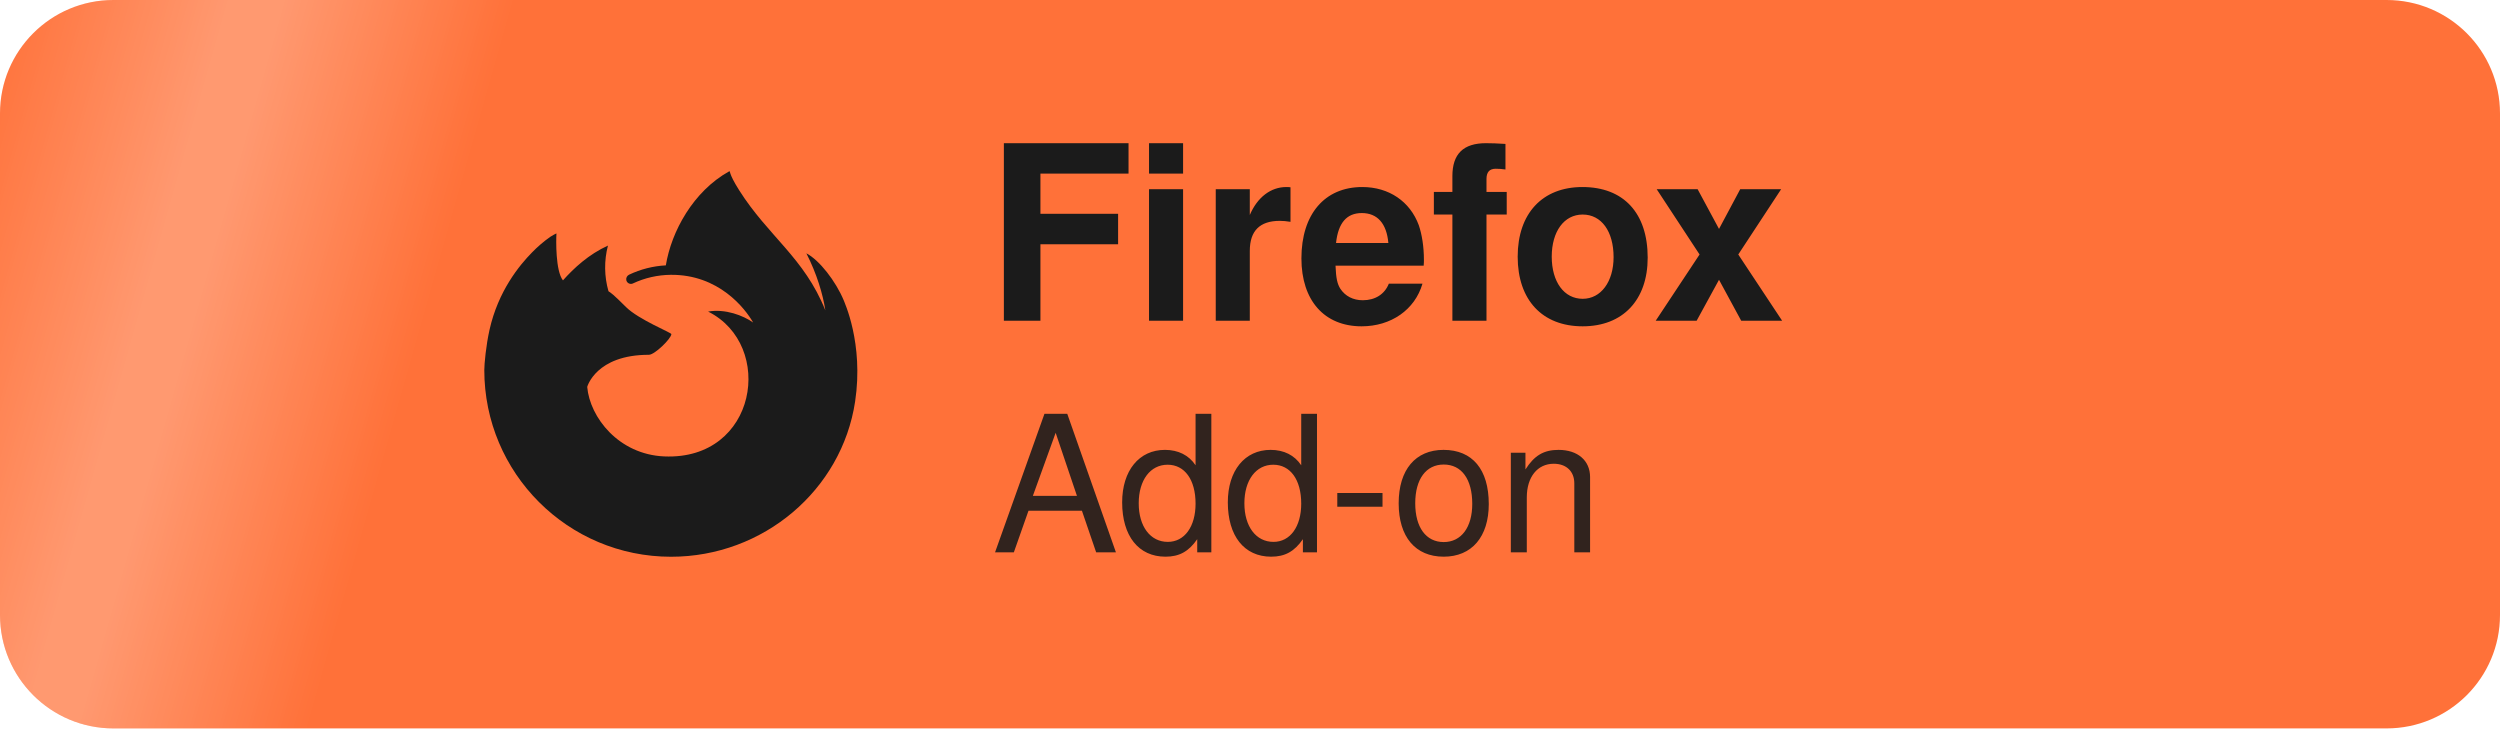
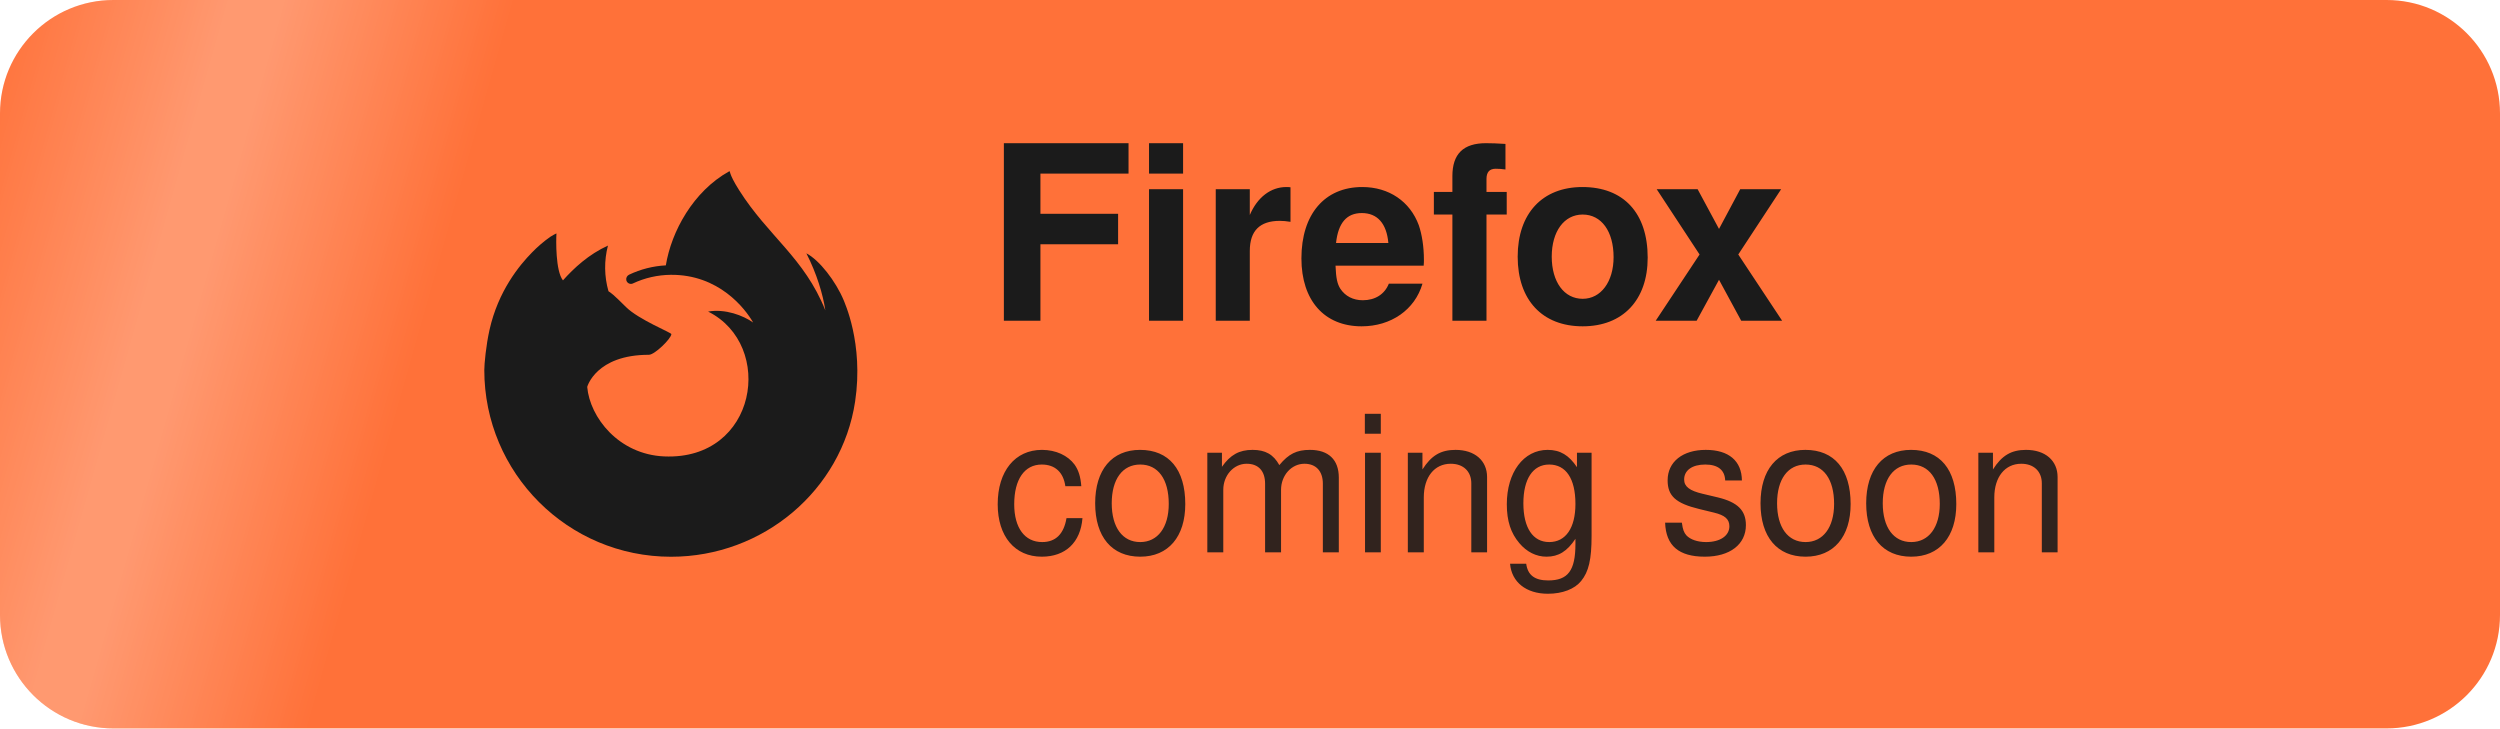
- <svg xmlns="http://www.w3.org/2000/svg" viewBox="0 0 841.9 245.3" width="841.9" height="245.3" role="img" aria-label="Install the Firefox add-on">
+ <svg xmlns="http://www.w3.org/2000/svg" viewBox="0 0 841.9 245.3" width="841.9" height="245.3" role="img" aria-label="The Firefox add-on, soon">
  <defs>
    <clipPath id="edge">
      <path d="M38.2,0 H803.7 A38.2,38.2 0 0 1 841.9,38.2 V207.1 A38.2,38.2 0 0 1 803.7,245.3 H38.2 A38.2,38.2 0 0 1 0,207.1 V38.2 A38.2,38.2 0 0 1 38.2,0 Z" />
    </clipPath>
    <linearGradient id="sheen" x1="0" y1="0" x2="1" y2="0">
      <stop offset="0" stop-color="#fff" stop-opacity="0" />
      <stop offset="0.45" stop-color="#fff" stop-opacity="0.28" />
      <stop offset="0.55" stop-color="#fff" stop-opacity="0.28" />
      <stop offset="1" stop-color="#fff" stop-opacity="0" />
    </linearGradient>
  </defs>
  <style>
    @keyframes pass {
      0%       { transform: translateX(-278.4px); }
      9.82%   { transform: translateX(1120.3px); }
      100%     { transform: translateX(1120.3px); }
    }
    .band { animation: pass 10.822s linear 6.930s infinite backwards; }
    @media (prefers-reduced-motion: reduce) {
      .band { animation: none; opacity: 0; }
    }
  </style>
  <path d="M38.2,0 H803.7 A38.2,38.2 0 0 1 841.9,38.2 V207.1 A38.2,38.2 0 0 1 803.7,245.3 H38.2 A38.2,38.2 0 0 1 0,207.1 V38.2 A38.2,38.2 0 0 1 38.2,0 Z" fill="#ff7139" />
  <g transform="translate(160.0 56.65) scale(0.25781)" fill="#1b1b1b">
    <path d="M130.22 127.548C130.38 127.558 130.3 127.558 130.22 127.548V127.548ZM481.64 172.898C471.03 147.398 449.56 119.898 432.7 111.168C446.42 138.058 454.37 165.048 457.4 185.168C457.405 185.306 457.422 185.443 457.45 185.578C429.87 116.828 383.098 89.109 344.9 28.748C329.908 5.058 333.976 3.518 331.82 4.088L331.7 4.158C284.99 30.111 256.365 82.529 249.12 126.898C232.503 127.771 216.219 131.895 201.19 139.035C199.838 139.649 198.736 140.706 198.066 142.031C197.396 143.356 197.199 144.87 197.506 146.323C197.7 147.162 198.068 147.951 198.586 148.639C199.103 149.327 199.76 149.899 200.512 150.318C201.264 150.737 202.096 150.993 202.954 151.071C203.811 151.148 204.676 151.045 205.491 150.768L206.011 150.558C221.511 143.255 238.408 139.393 255.541 139.238C318.369 138.669 352.698 183.262 363.161 201.528C350.161 192.378 326.811 183.338 304.341 187.248C392.081 231.108 368.541 381.784 246.951 376.448C187.487 373.838 149.881 325.467 146.421 285.648C146.421 285.648 157.671 243.698 227.041 243.698C234.541 243.698 255.971 222.778 256.371 216.698C256.281 214.698 213.836 197.822 197.281 181.518C188.434 172.805 184.229 168.611 180.511 165.458C178.499 163.75 176.392 162.158 174.201 160.688C168.638 141.231 168.399 120.638 173.51 101.058C148.45 112.468 128.96 130.508 114.8 146.428H114.68C105.01 134.178 105.68 93.778 106.25 85.348C106.13 84.818 99.022 89.016 98.1 89.658C89.534 95.71 81.553 102.55 74.26 110.088C57.969 126.688 30.128 160.242 18.76 211.318C14.224 231.701 12 255.739 12 263.618C12 398.318 121.21 507.508 255.92 507.508C376.56 507.508 478.939 420.281 496.35 304.888C507.922 228.192 481.64 173.82 481.64 172.898Z" />
  </g>
  <text x="332" y="108" font-family="-apple-system, BlinkMacSystemFont, 'Segoe UI', Helvetica, Arial, sans-serif" font-size="82" font-weight="700" fill="#1b1b1b">Firefox</text>
-   <text x="334" y="186" font-family="-apple-system, BlinkMacSystemFont, 'Segoe UI', Helvetica, Arial, sans-serif" font-size="64" font-weight="400" fill="#1b1b1b" fill-opacity="0.9">Add-on</text>
+   <text x="334" y="186" font-family="-apple-system, BlinkMacSystemFont, 'Segoe UI', Helvetica, Arial, sans-serif" font-size="64" font-weight="400" fill="#1b1b1b" fill-opacity="0.9">coming soon</text>
  <g clip-path="url(#edge)">
    <g class="band">
      <rect x="0" y="-60" width="173.6" height="365.3" fill="url(#sheen)" transform="skewX(-16)" />
    </g>
  </g>
</svg>
